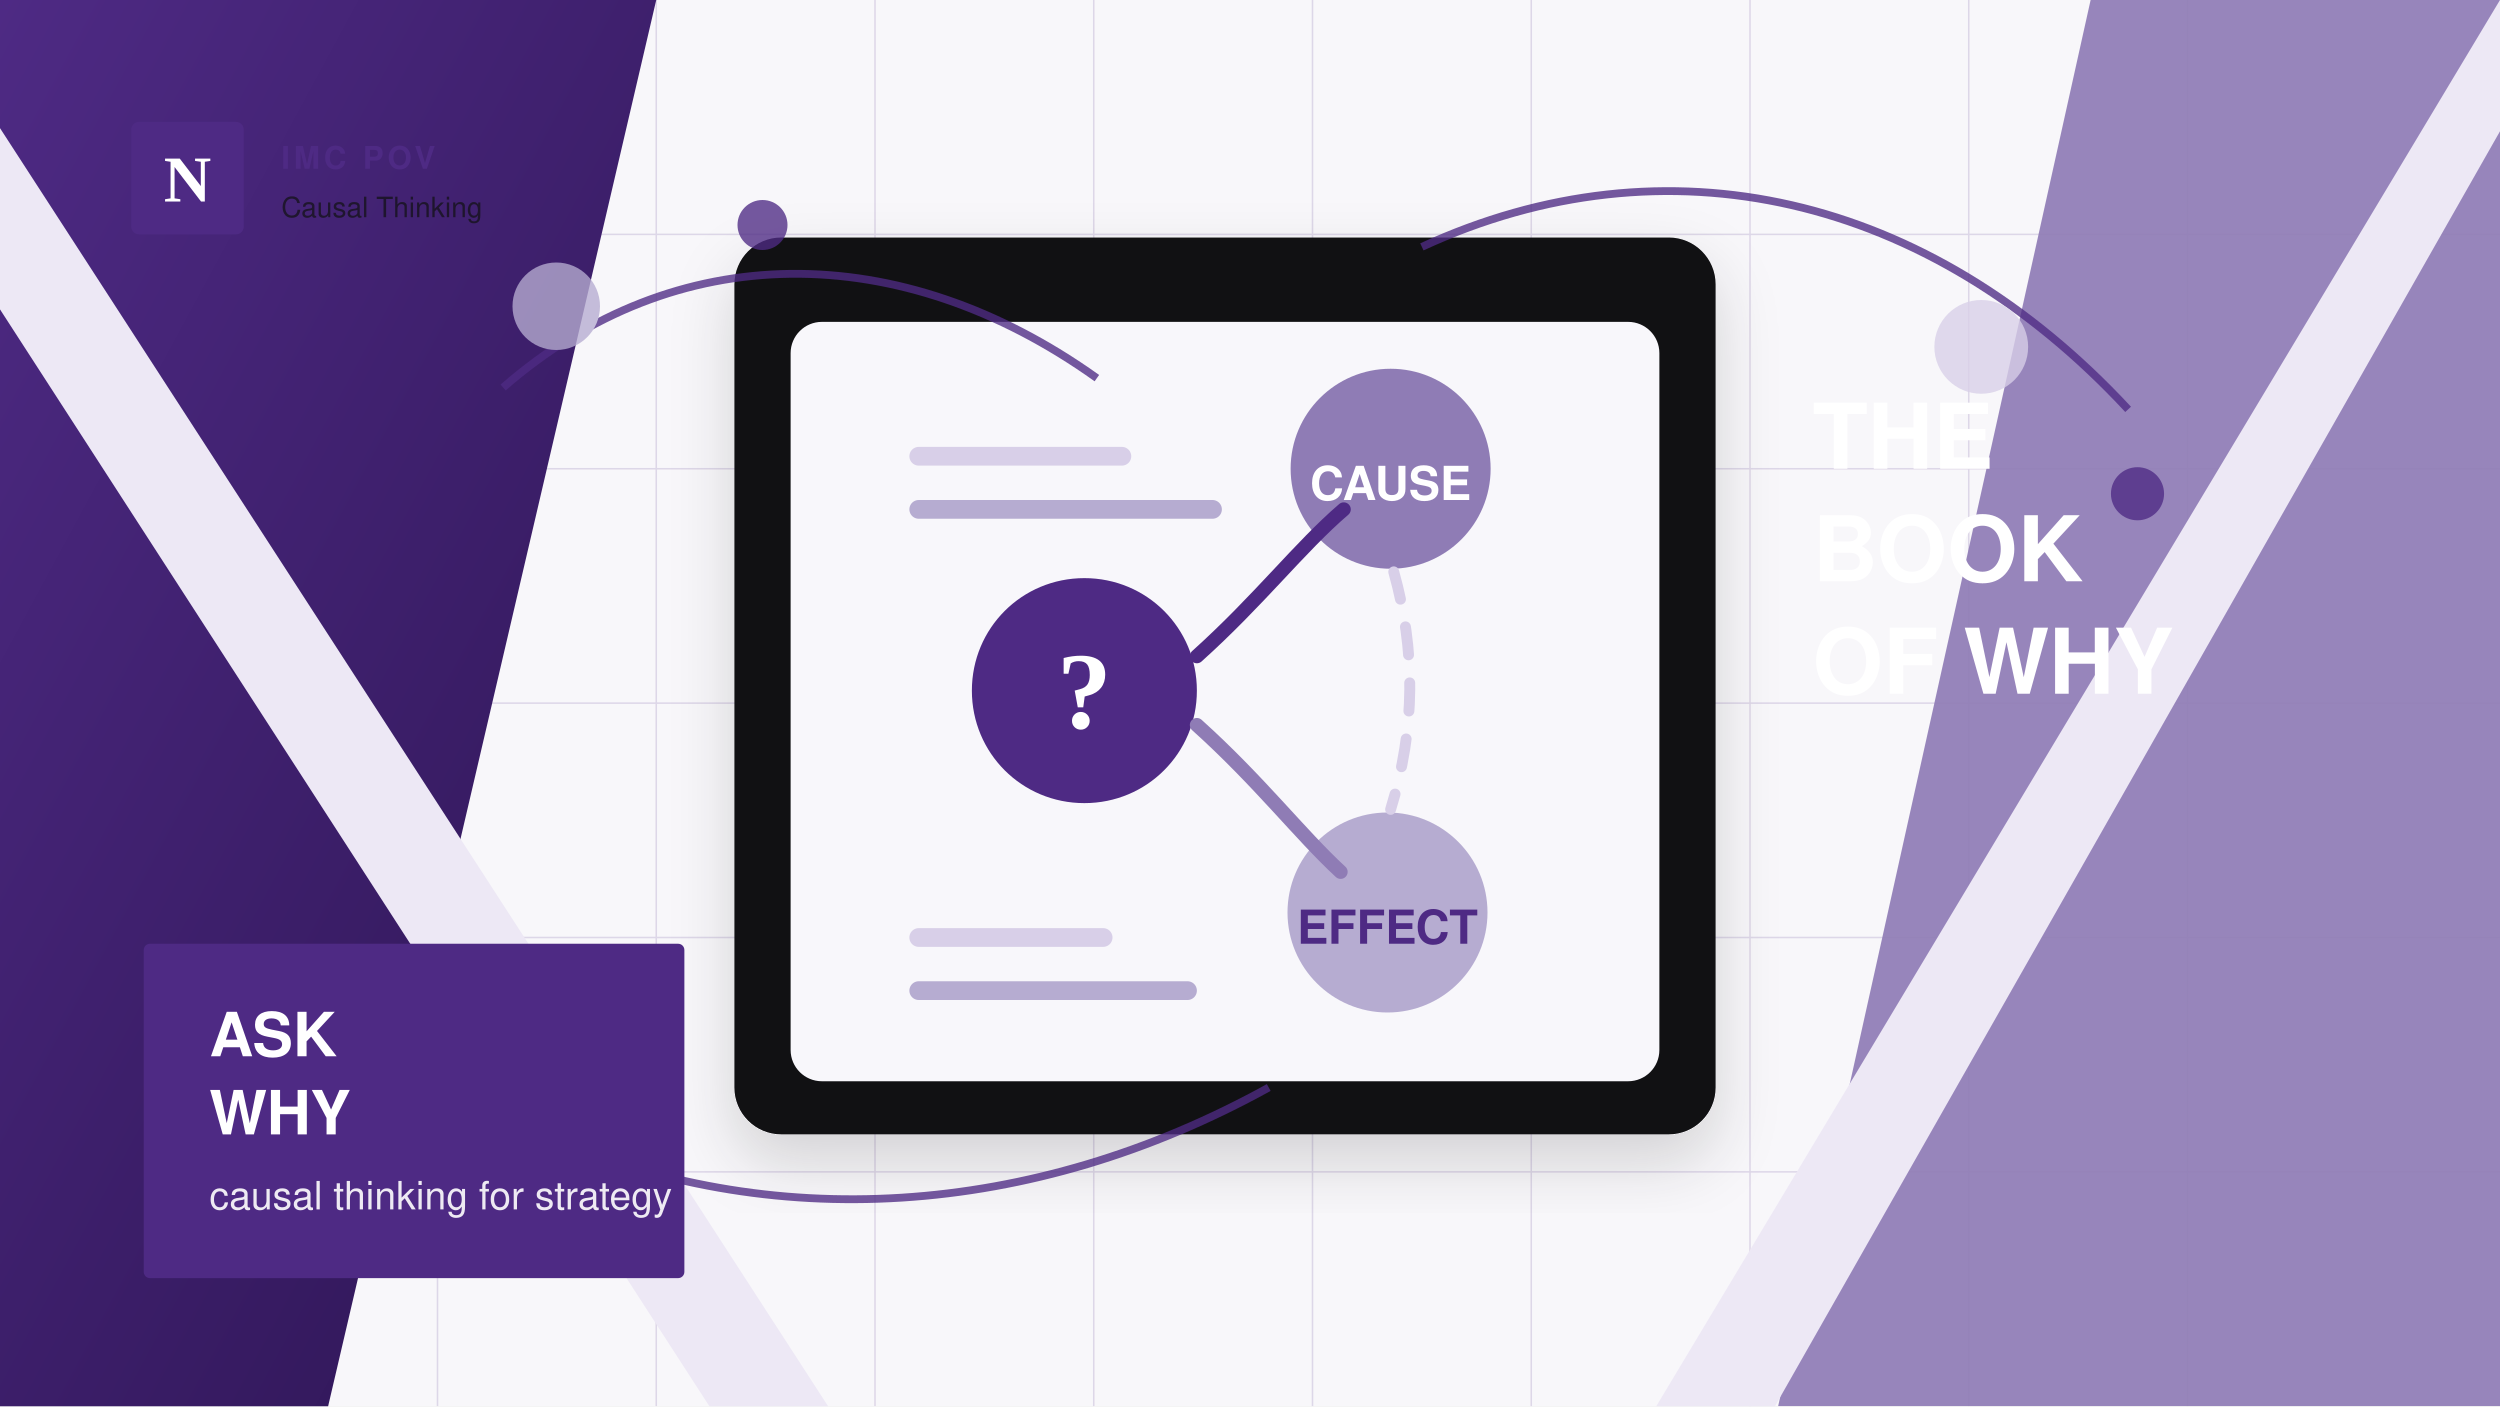
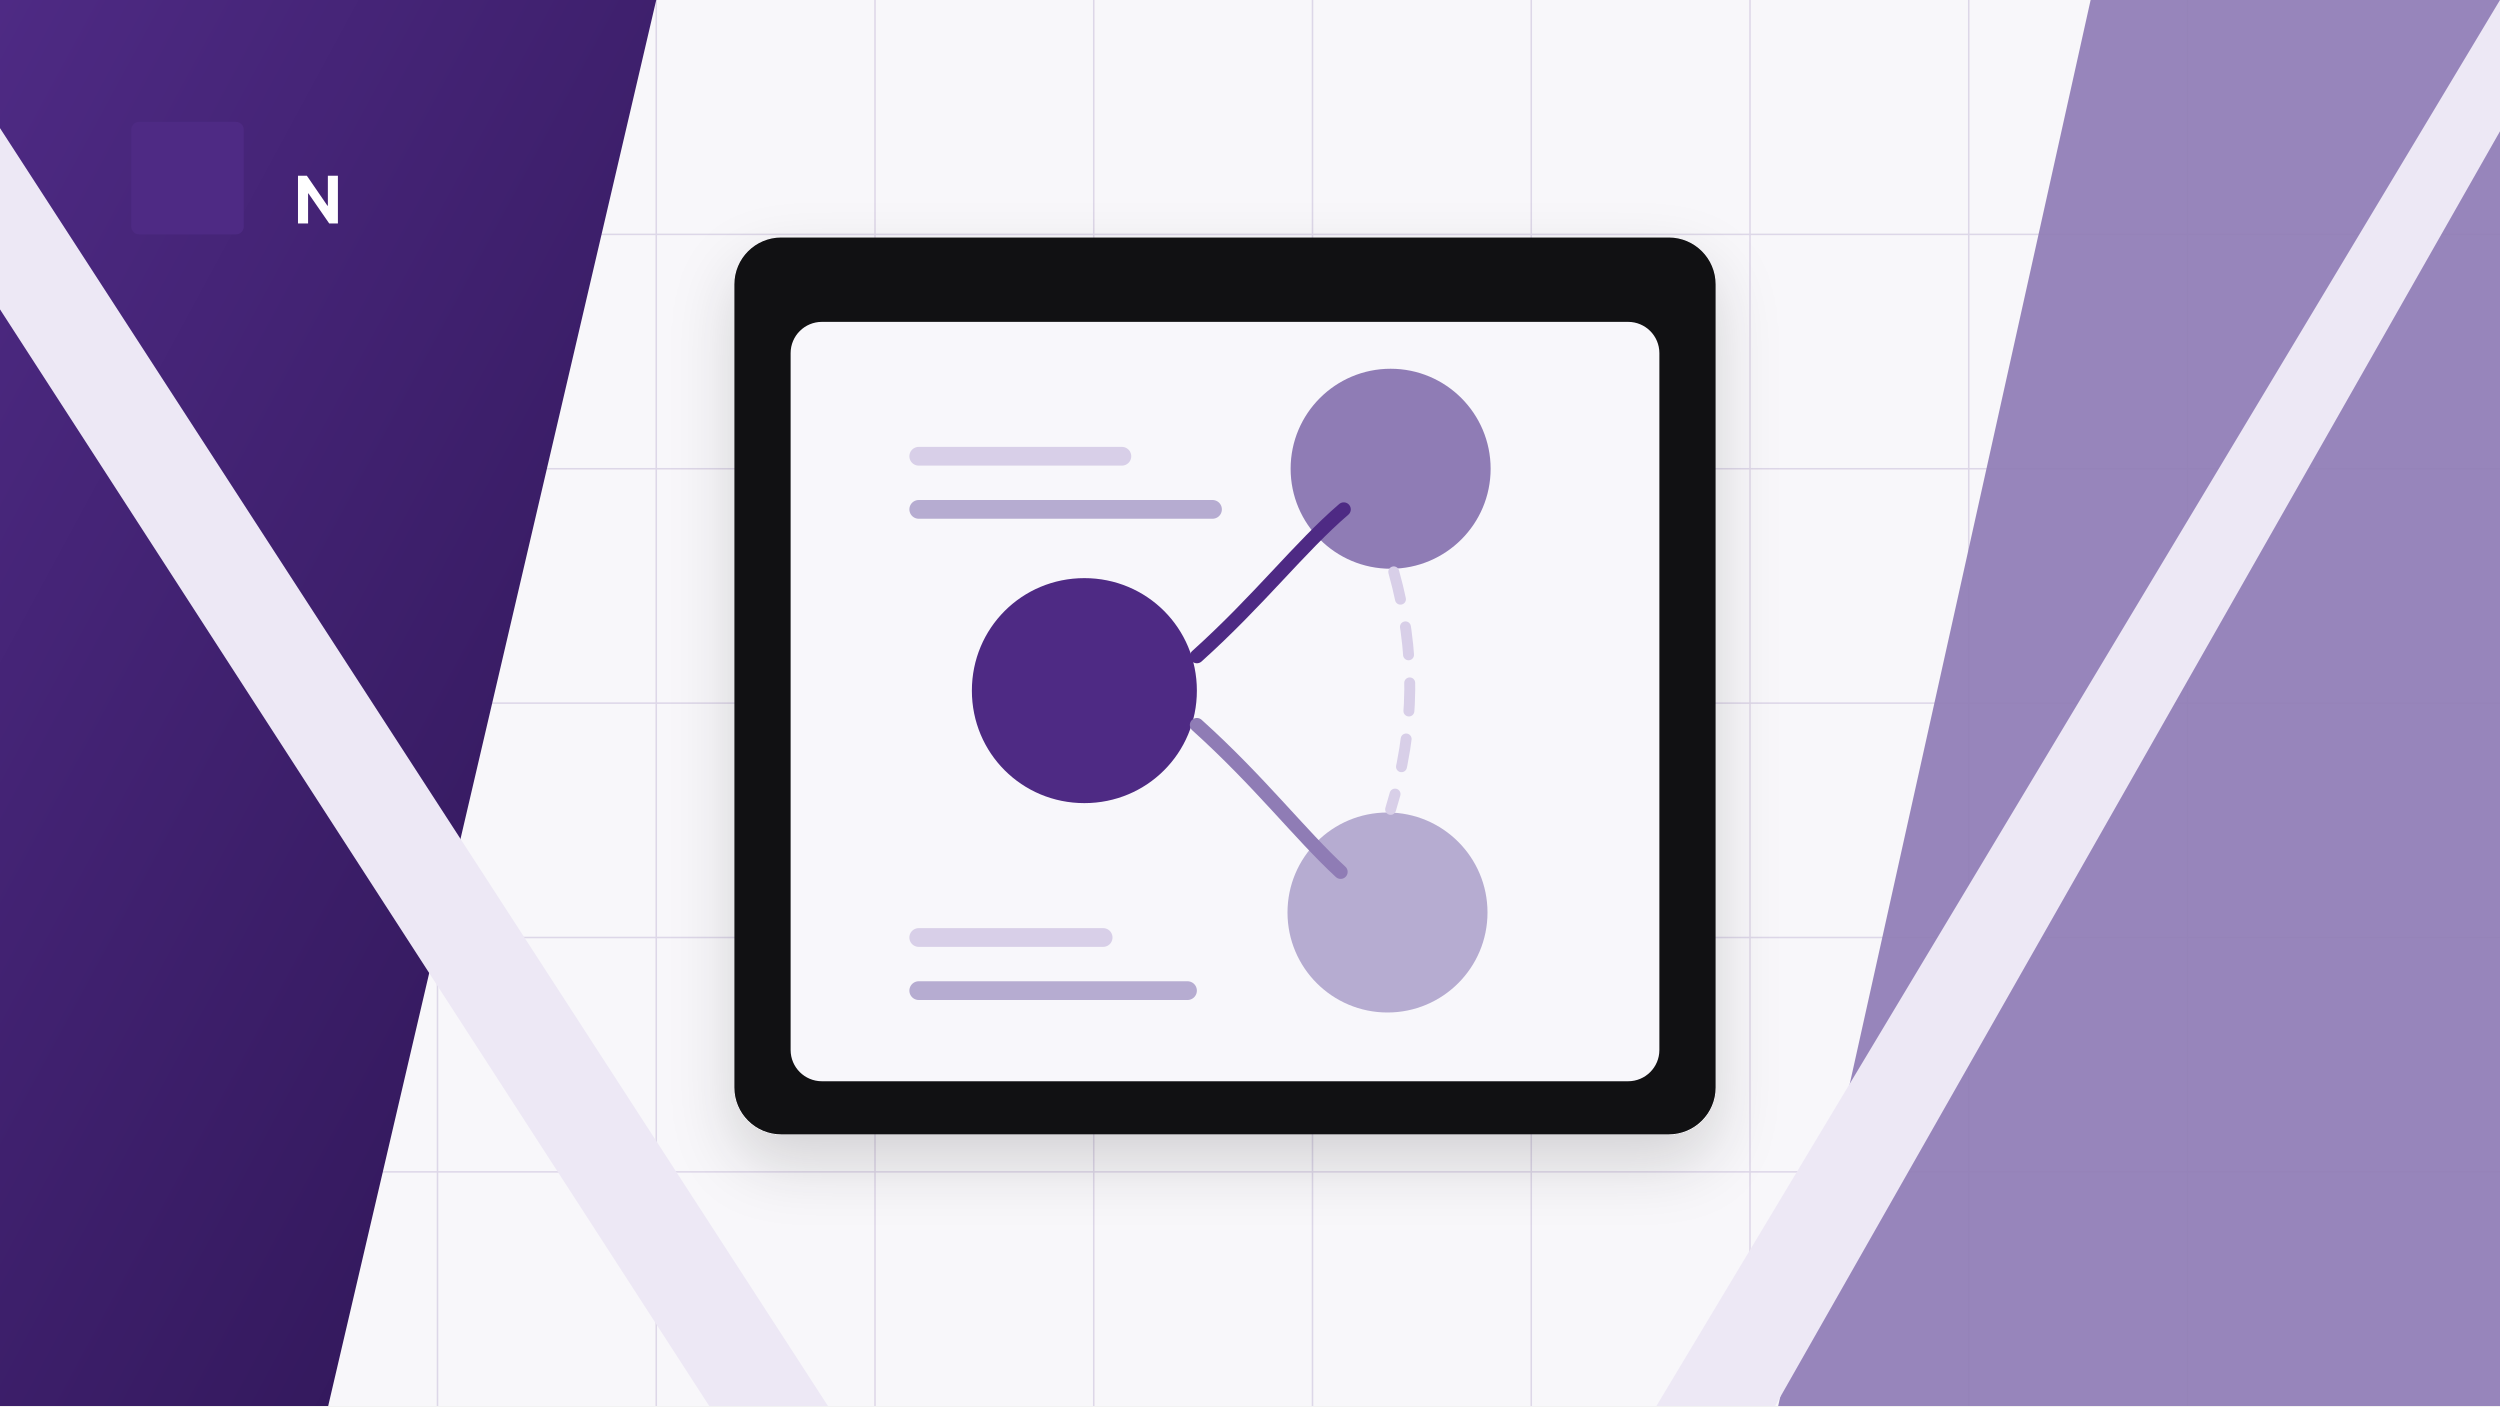
<svg xmlns="http://www.w3.org/2000/svg" width="1600" height="900" viewBox="0 0 1600 900" fill="none">
  <rect width="1600" height="900" fill="#F5F5F5" />
-   <g clip-path="url(#clip0)">
-     <path d="M1600 0H0V900H1600V0Z" fill="white" />
-     <path opacity="0.04" d="M1600 0H0V900H1600V0Z" fill="#4E2A84" />
-     <g opacity="0.16">
-       <path d="M140 0V900" stroke="#4E2A84" />
-       <path d="M280 0V900" stroke="#4E2A84" />
-       <path d="M420 0V900" stroke="#4E2A84" />
-       <path d="M560 0V900" stroke="#4E2A84" />
-       <path d="M700 0V900" stroke="#4E2A84" />
-       <path d="M840 0V900" stroke="#4E2A84" />
-       <path d="M980 0V900" stroke="#4E2A84" />
-       <path d="M1120 0V900" stroke="#4E2A84" />
-       <path d="M1260 0V900" stroke="#4E2A84" />
-       <path d="M1400 0V900" stroke="#4E2A84" />
-       <path d="M0 150H1600" stroke="#4E2A84" />
-       <path d="M0 300H1600" stroke="#4E2A84" />
-       <path d="M0 450H1600" stroke="#4E2A84" />
-       <path d="M0 600H1600" stroke="#4E2A84" />
-       <path d="M0 750H1600" stroke="#4E2A84" />
-     </g>
-     <path d="M0 0H420L210 900H0V0Z" fill="url(#purpleA)" />
-     <path opacity="0.92" d="M1338 0H1600V900H1138L1338 0Z" fill="#8F7CB5" />
-     <path d="M0 82L530 900H454L0 198V82Z" fill="#EDE8F5" />
-     <path d="M1600 84L1136 900H1060L1600 0V84Z" fill="#EDE8F5" />
-     <g filter="url(#shadow)">
-       <path d="M500 152H1068C1084.57 152 1098 165.431 1098 182V696C1098 712.569 1084.57 726 1068 726H500C483.431 726 470 712.569 470 696V182C470 165.431 483.431 152 500 152Z" fill="#111113" />
-       <path d="M526 206H1042C1053.05 206 1062 214.954 1062 226V672C1062 683.046 1053.05 692 1042 692H526C514.954 692 506 683.046 506 672V226C506 214.954 514.954 206 526 206Z" fill="#F8F7FB" />
-       <path d="M622 442C622 402 654 370 694 370C734 370 766 402 766 442C766 482 734 514 694 514C654 514 622 482 622 442Z" fill="#4E2A84" />
-       <path d="M826 300C826 264.654 854.654 236 890 236C925.346 236 954 264.654 954 300C954 335.346 925.346 364 890 364C854.654 364 826 335.346 826 300Z" fill="#8F7CB5" />
-       <path d="M824 584C824 548.654 852.654 520 888 520C923.346 520 952 548.654 952 584C952 619.346 923.346 648 888 648C852.654 648 824 619.346 824 584Z" fill="#B6ACD1" />
-       <path d="M766 420C806 384 832 350 860 326" stroke="#4E2A84" stroke-width="9" stroke-linecap="round" />
-       <path d="M766 464C806 500 832 534 858 558" stroke="#8F7CB5" stroke-width="9" stroke-linecap="round" />
-       <path d="M892 366C906 416 906 466 890 518" stroke="#D8CFE8" stroke-width="7" stroke-linecap="round" stroke-dasharray="18 18" />
-       <path d="M588 292H718" stroke="#D8CFE8" stroke-width="12" stroke-linecap="round" />
-       <path d="M588 326H776" stroke="#B6ACD1" stroke-width="12" stroke-linecap="round" />
-       <path d="M588 600H706" stroke="#D8CFE8" stroke-width="12" stroke-linecap="round" />
-       <path d="M588 634H760" stroke="#B6ACD1" stroke-width="12" stroke-linecap="round" />
-       <text x="694" y="466" text-anchor="middle" fill="#FFFFFF" font-family="Georgia, 'Times New Roman', serif" font-size="70" font-weight="700">?</text>
-       <text x="890" y="320" text-anchor="middle" fill="#FFFFFF" font-family="Poppins, Helvetica, Arial, sans-serif" font-size="30" font-weight="700">CAUSE</text>
-       <text x="888" y="604" text-anchor="middle" fill="#4E2A84" font-family="Poppins, Helvetica, Arial, sans-serif" font-size="30" font-weight="700">EFFECT</text>
-     </g>
-     <g opacity="0.78">
-       <path d="M322 248C432 152 576 152 702 242" stroke="#4E2A84" stroke-width="5" fill="none" />
-       <path d="M910 158C1066 86 1234 124 1362 262" stroke="#4E2A84" stroke-width="5" fill="none" />
-       <path d="M348 726C492 790 660 780 812 696" stroke="#4E2A84" stroke-width="5" fill="none" />
-       <circle cx="356" cy="196" r="28" fill="#B6ACD1" />
-       <circle cx="488" cy="144" r="16" fill="#4E2A84" />
-       <circle cx="1268" cy="222" r="30" fill="#D8CFE8" />
-       <circle cx="1368" cy="316" r="17" fill="#4E2A84" />
-     </g>
-     <g transform="translate(92 604)">
-       <rect width="346" height="214" rx="4" fill="#4E2A84" />
-       <text x="42" y="72" fill="#FFFFFF" font-family="Poppins, Helvetica, Arial, sans-serif" font-size="39" font-weight="700">ASK</text>
-       <text x="42" y="122" fill="#FFFFFF" font-family="Poppins, Helvetica, Arial, sans-serif" font-size="39" font-weight="700">WHY</text>
-       <text x="42" y="170" fill="#FFFFFF" opacity="0.9" font-family="Poppins, Helvetica, Arial, sans-serif" font-size="25">causal thinking for strategy</text>
-     </g>
-     <g transform="translate(1160 300)">
-       <text x="0" y="0" fill="#FFFFFF" font-family="Poppins, Helvetica, Arial, sans-serif" font-size="58" font-weight="700">THE</text>
-       <text x="0" y="72" fill="#FFFFFF" font-family="Poppins, Helvetica, Arial, sans-serif" font-size="58" font-weight="700">BOOK</text>
-       <text x="0" y="144" fill="#FFFFFF" font-family="Poppins, Helvetica, Arial, sans-serif" font-size="58" font-weight="700">OF WHY</text>
-     </g>
-     <g transform="translate(84 78)">
-       <rect width="72" height="72" rx="5" fill="#4E2A84" />
-       <text x="36" y="51" text-anchor="middle" font-family="Georgia, 'Times New Roman', serif" font-size="42" font-weight="700" fill="#FFFFFF">N</text>
-       <text x="96" y="30" fill="#4E2A84" font-family="Poppins, Helvetica, Arial, sans-serif" font-size="20" font-weight="700" letter-spacing="2.5">IMC POV</text>
-       <text x="96" y="61" fill="#111113" opacity="0.72" font-family="Poppins, Helvetica, Arial, sans-serif" font-size="18">Causal Thinking</text>
+   <g clip-path="url(#clip0_1_2)">
+     <path d="M1600 0H0V900H1600V0Z" fill="#F5F5F5" />
+     <mask id="mask0_1_2" style="mask-type:luminance" maskUnits="userSpaceOnUse" x="0" y="0" width="1600" height="900">
+       <path d="M1600 0H0V900H1600V0Z" fill="white" />
+     </mask>
+     <g mask="url(#mask0_1_2)">
+       <path d="M1600 0H0V900H1600V0Z" fill="white" />
+       <path opacity="0.04" d="M1600 0H0V900H1600V0Z" fill="#4E2A84" />
+       <g opacity="0.16">
+         <path d="M140 0V900" stroke="#4E2A84" />
+         <path d="M280 0V900" stroke="#4E2A84" />
+         <path d="M420 0V900" stroke="#4E2A84" />
+         <path d="M560 0V900" stroke="#4E2A84" />
+         <path d="M700 0V900" stroke="#4E2A84" />
+         <path d="M840 0V900" stroke="#4E2A84" />
+         <path d="M980 0V900" stroke="#4E2A84" />
+         <path d="M1120 0V900" stroke="#4E2A84" />
+         <path d="M1260 0V900" stroke="#4E2A84" />
+         <path d="M1400 0V900" stroke="#4E2A84" />
+         <path d="M0 150H1600" stroke="#4E2A84" />
+         <path d="M0 300H1600" stroke="#4E2A84" />
+         <path d="M0 450H1600" stroke="#4E2A84" />
+         <path d="M0 600H1600" stroke="#4E2A84" />
+         <path d="M0 750H1600" stroke="#4E2A84" />
+       </g>
+       <path d="M0 0H420L210 900H0V0Z" fill="url(#paint0_linear_1_2)" />
+       <path opacity="0.92" d="M1338 0H1600V900H1138L1338 0Z" fill="#8F7CB5" />
+       <path d="M0 82L530 900H454L0 198V82Z" fill="#EDE8F5" />
+       <path d="M1600 84L1136 900H1060L1600 0V84Z" fill="#EDE8F5" />
+       <g filter="url(#filter0_d_1_2)">
+         <path d="M500 152H1068C1084.57 152 1098 165.431 1098 182V696C1098 712.569 1084.57 726 1068 726H500C483.431 726 470 712.569 470 696V182C470 165.431 483.431 152 500 152Z" fill="#111113" />
+         <path d="M526 206H1042C1053.05 206 1062 214.954 1062 226V672C1062 683.046 1053.05 692 1042 692H526C514.954 692 506 683.046 506 672V226C506 214.954 514.954 206 526 206Z" fill="#F8F7FB" />
+         <path d="M622 442C622 402 654 370 694 370C734 370 766 402 766 442C766 482 734 514 694 514C654 514 622 482 622 442Z" fill="#4E2A84" />
+         <path d="M826 300C826 264.654 854.654 236 890 236C925.346 236 954 264.654 954 300C954 335.346 925.346 364 890 364C854.654 364 826 335.346 826 300Z" fill="#8F7CB5" />
+         <path d="M824 584C824 548.654 852.654 520 888 520C923.346 520 952 548.654 952 584C952 619.346 923.346 648 888 648C852.654 648 824 619.346 824 584Z" fill="#B6ACD1" />
+         <path d="M766 420C806 384 832 350 860 326" stroke="#4E2A84" stroke-width="9" stroke-linecap="round" />
+         <path d="M766 464C806 500 832 534 858 558" stroke="#8F7CB5" stroke-width="9" stroke-linecap="round" />
+         <path d="M892 366C906 416 906 466 890 518" stroke="#D8CFE8" stroke-width="7" stroke-linecap="round" stroke-dasharray="18 18" />
+         <path d="M588 292H718" stroke="#D8CFE8" stroke-width="12" stroke-linecap="round" />
+         <path d="M588 326H776" stroke="#B6ACD1" stroke-width="12" stroke-linecap="round" />
+         <path d="M588 600H706" stroke="#D8CFE8" stroke-width="12" stroke-linecap="round" />
+         <path d="M588 634H760" stroke="#B6ACD1" stroke-width="12" stroke-linecap="round" />
+       </g>
+       <path d="M151 78H89C86.239 78 84 80.239 84 83V145C84 147.761 86.239 150 89 150H151C153.761 150 156 147.761 156 145V83C156 80.239 153.761 78 151 78Z" fill="#4E2A84" />
+       <path d="M216.261 112.455V143H210.683L197.394 123.775H197.171V143H190.712V112.455H196.38L209.565 131.665H209.833V112.455H216.261Z" fill="white" />
    </g>
  </g>
  <defs>
-     <filter id="shadow" x="430" y="130" width="708" height="646" filterUnits="userSpaceOnUse" color-interpolation-filters="sRGB">
+     <filter id="filter0_d_1_2" x="430" y="130" width="708" height="654" filterUnits="userSpaceOnUse" color-interpolation-filters="sRGB">
      <feFlood flood-opacity="0" result="BackgroundImageFix" />
      <feColorMatrix in="SourceAlpha" type="matrix" values="0 0 0 0 0 0 0 0 0 0 0 0 0 0 0 0 0 0 127 0" result="hardAlpha" />
      <feOffset dy="18" />
      <feGaussianBlur stdDeviation="20" />
      <feComposite in2="hardAlpha" operator="out" />
      <feColorMatrix type="matrix" values="0 0 0 0 0.067 0 0 0 0 0.067 0 0 0 0 0.075 0 0 0 0.16 0" />
-       <feBlend mode="normal" in2="BackgroundImageFix" result="effect1_dropShadow" />
-       <feBlend mode="normal" in="SourceGraphic" in2="effect1_dropShadow" result="shape" />
+       <feBlend mode="normal" in2="BackgroundImageFix" result="effect1_dropShadow_1_2" />
+       <feBlend mode="normal" in="SourceGraphic" in2="effect1_dropShadow_1_2" result="shape" />
    </filter>
-     <linearGradient id="purpleA" x1="0" y1="0" x2="710" y2="384" gradientUnits="userSpaceOnUse">
+     <linearGradient id="paint0_linear_1_2" x1="0" y1="0" x2="710" y2="384" gradientUnits="userSpaceOnUse">
      <stop stop-color="#4E2A84" />
      <stop offset="1" stop-color="#2C1452" />
    </linearGradient>
-     <clipPath id="clip0">
+     <clipPath id="clip0_1_2">
      <rect width="1600" height="900" fill="white" />
    </clipPath>
  </defs>
</svg>
